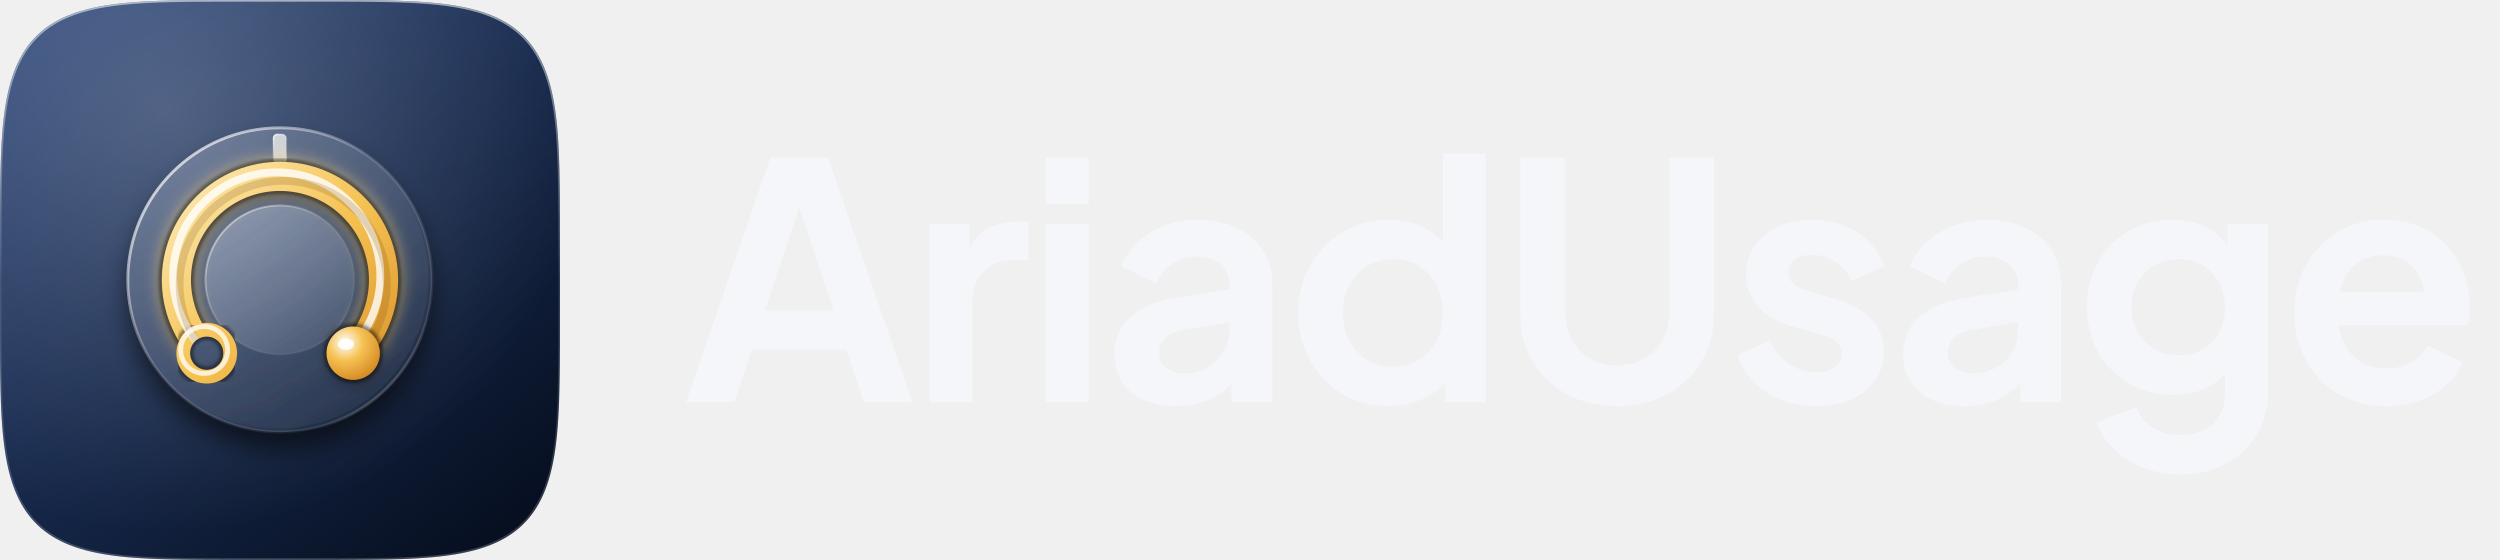
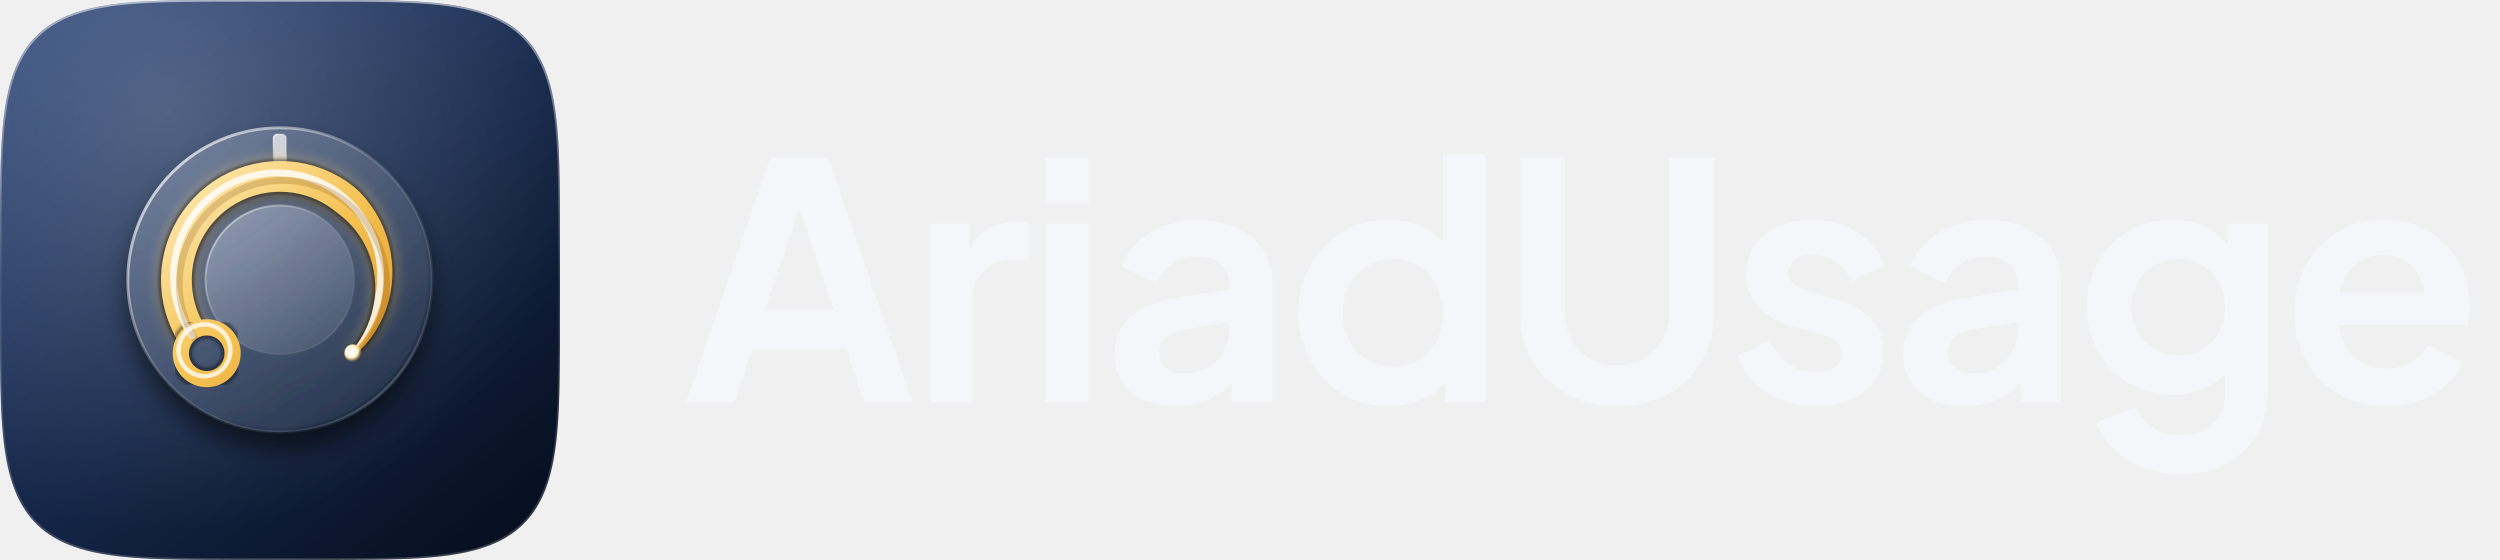
<svg xmlns="http://www.w3.org/2000/svg" width="1143" height="256" fill="none" viewBox="0 0 1143 256">
  <svg width="256" height="256" viewBox="0 0 1024 1024">
    <defs>
      <linearGradient id="ariadusage-lockup-dark__b" x1=".1" x2=".9" y1="0" y2="1">
        <stop offset="0" stop-color="#294375" />
        <stop offset=".55" stop-color="#142546" />
        <stop offset="1" stop-color="#060e1e" />
      </linearGradient>
      <linearGradient id="ariadusage-lockup-dark__d" x1="0" x2="0" y1="0" y2="1">
        <stop offset="0" stop-color="#fff" stop-opacity=".55" />
        <stop offset=".5" stop-color="#fff" stop-opacity=".08" />
        <stop offset="1" stop-color="#fff" stop-opacity=".2" />
      </linearGradient>
      <linearGradient id="ariadusage-lockup-dark__h" x1="0" x2=".7" y1="0" y2="1">
        <stop offset="0" stop-color="#f0f6ff" stop-opacity=".24" />
        <stop offset="1" stop-color="#f0f6ff" stop-opacity=".08" />
      </linearGradient>
      <linearGradient id="ariadusage-lockup-dark__l" x1="0" x2=".7" y1="0" y2="1">
        <stop offset="0" stop-color="#f0f6ff" stop-opacity=".32" />
        <stop offset="1" stop-color="#f0f6ff" stop-opacity=".1" />
      </linearGradient>
      <linearGradient id="ariadusage-lockup-dark__i" x1="0" x2="1" y1="0" y2="1">
        <stop offset="0" stop-color="#fff" stop-opacity=".95" />
        <stop offset=".45" stop-color="#fff" stop-opacity=".15" />
        <stop offset=".8" stop-color="#fff" stop-opacity=".06" />
        <stop offset="1" stop-color="#fff" stop-opacity=".45" />
      </linearGradient>
      <linearGradient id="ariadusage-lockup-dark__j" x1="0" x2="1" y1="0" y2="1">
        <stop offset=".55" stop-opacity="0" />
        <stop offset="1" stop-opacity=".25" />
      </linearGradient>
      <linearGradient id="ariadusage-lockup-dark__q" x1="50" x2="210" y1="50" y2="210" gradientUnits="userSpaceOnUse">
        <stop offset="0" stop-color="#fff2c8" />
        <stop offset=".5" stop-color="#f5c252" />
        <stop offset="1" stop-color="#d68822" />
      </linearGradient>
      <filter id="ariadusage-lockup-dark__e" width="160%" height="170%" x="-30%" y="-30%">
        <feGaussianBlur stdDeviation="8" />
        <feOffset dy="10" />
        <feComponentTransfer>
          <feFuncA slope=".58" type="linear" />
        </feComponentTransfer>
      </filter>
      <filter id="ariadusage-lockup-dark__g" width="100%" height="100%" x="0" y="0">
        <feGaussianBlur stdDeviation="20.7" />
      </filter>
      <filter id="ariadusage-lockup-dark__o" width="140%" height="140%" x="-20%" y="-20%">
        <feGaussianBlur stdDeviation="5" />
      </filter>
      <filter id="ariadusage-lockup-dark__p" width="120%" height="120%" x="-10%" y="-10%">
        <feGaussianBlur stdDeviation="1.2" />
      </filter>
      <filter id="ariadusage-lockup-dark__n" width="140%" height="150%" x="-20%" y="-20%">
        <feGaussianBlur stdDeviation="3" />
        <feOffset dy="4" />
      </filter>
      <clipPath id="ariadusage-lockup-dark__a">
        <path d="m1024 512-.06 116.21-.19 37.11-.31 26.96-.43 21.92-.55 18.8-.68 16.62-.81 14.98-.93 13.7-1.05 12.65-1.18 11.79-1.31 11.04-1.44 10.4-1.56 9.83-1.69 9.32-1.82 8.87-1.95 8.46-2.08 8.08-2.22 7.73-2.35 7.41-2.49 7.11-2.62 6.82-2.76 6.55-2.91 6.31-3.05 6.06-3.19 5.83-3.34 5.62-3.49 5.41-3.64 5.2-3.8 5.01-3.96 4.82-4.13 4.64-4.29 4.46-4.46 4.29-4.64 4.13-4.82 3.96-5.01 3.8-5.2 3.64-5.41 3.49-5.62 3.34-5.83 3.19-6.06 3.05-6.31 2.91-6.55 2.76-6.82 2.62-7.11 2.49-7.41 2.35-7.73 2.22-8.08 2.08-8.46 1.95-8.87 1.82-9.32 1.69-9.83 1.56-10.4 1.44-11.04 1.31-11.79 1.18-12.65 1.05-13.7.93-14.98.81-16.62.68-18.8.55-21.92.43-26.96.31-37.11.19L512 1024l-116.21-.06-37.11-.19-26.96-.31-21.92-.43-18.8-.55-16.62-.68-14.98-.81-13.7-.93-12.65-1.05-11.79-1.18-11.04-1.31-10.4-1.44-9.83-1.56-9.32-1.69-8.87-1.82-8.46-1.95-8.08-2.08-7.73-2.22-7.41-2.35-7.11-2.49-6.82-2.62-6.55-2.76-6.31-2.91-6.06-3.05-5.83-3.19-5.62-3.34-5.41-3.49-5.2-3.64-5.01-3.8-4.82-3.96-4.64-4.13-4.46-4.29-4.29-4.46-4.13-4.64-3.96-4.82-3.8-5.01-3.64-5.2-3.49-5.41-3.34-5.62-3.19-5.83-3.05-6.06-2.91-6.31-2.76-6.55-2.62-6.82-2.49-7.11-2.35-7.41-2.22-7.73-2.08-8.08-1.95-8.46-1.82-8.87-1.69-9.32-1.56-9.83-1.44-10.4-1.31-11.04-1.18-11.79-1.05-12.65-.93-13.7-.81-14.98L1.54 733l-.55-18.8-.43-21.92-.31-26.96-.19-37.11L0 512l.06-116.21.19-37.11.31-26.96.43-21.92.55-18.8.68-16.62.81-14.98.93-13.7 1.05-12.65 1.18-11.79 1.31-11.04 1.44-10.4 1.56-9.83 1.69-9.32 1.82-8.87 1.95-8.46 2.08-8.08 2.22-7.73 2.35-7.41 2.49-7.11 2.62-6.82 2.76-6.55 2.91-6.31 3.05-6.06 3.19-5.83 3.34-5.62 3.49-5.41 3.64-5.2 3.8-5.01 3.96-4.82 4.13-4.64 4.29-4.46 4.46-4.29 4.64-4.13 4.82-3.96 5.01-3.8 5.2-3.64 5.41-3.49 5.62-3.34 5.83-3.19 6.06-3.05 6.31-2.91 6.55-2.76 6.82-2.62 7.11-2.49 7.41-2.35 7.73-2.22 8.08-2.08 8.46-1.95 8.87-1.82 9.32-1.69 9.83-1.56 10.4-1.44 11.04-1.31 11.79-1.18 12.65-1.05 13.7-.93 14.98-.81L291 1.54l18.8-.55 21.92-.43 26.96-.31 37.11-.19L512 0l116.21.06 37.11.19 26.96.31 21.92.43 18.8.55 16.62.68 14.98.81 13.7.93 12.65 1.05 11.79 1.18 11.04 1.31 10.4 1.44 9.83 1.56 9.32 1.69 8.87 1.82 8.46 1.95 8.08 2.08 7.73 2.22 7.41 2.35 7.11 2.49 6.82 2.62 6.55 2.76 6.31 2.91 6.06 3.05 5.83 3.19 5.62 3.34 5.41 3.49 5.2 3.64 5.01 3.8 4.82 3.96 4.64 4.13 4.46 4.29 4.29 4.46 4.13 4.64 3.96 4.82 3.8 5.01 3.64 5.2 3.49 5.41 3.34 5.62 3.19 5.83 3.05 6.06 2.91 6.31 2.76 6.55 2.62 6.82 2.49 7.11 2.35 7.41 2.22 7.73 2.08 8.08 1.95 8.46 1.82 8.87 1.69 9.32 1.56 9.83 1.44 10.4 1.31 11.04 1.18 11.79 1.05 12.65.93 13.7.81 14.98.68 16.62.55 18.8.43 21.92.31 26.96.19 37.11Z" />
      </clipPath>
      <clipPath id="ariadusage-lockup-dark__k">
        <circle cx="128" cy="128" r="94" />
      </clipPath>
      <clipPath id="ariadusage-lockup-dark__f">
        <circle cx="128" cy="128" r="94" transform="translate(133.12 133.12)scale(2.96)" />
      </clipPath>
      <radialGradient id="ariadusage-lockup-dark__c" cx=".3" cy=".2" r=".75">
        <stop offset="0" stop-color="#fff" stop-opacity=".22" />
        <stop offset="1" stop-color="#fff" stop-opacity="0" />
      </radialGradient>
-       <radialGradient id="ariadusage-lockup-dark__s" cx=".35" cy=".3" r=".75">
+       <radialGradient id="ariadusage-lockup-dark__s" cx=".4" cy=".4" r=".6">
        <stop offset="0" stop-color="#fff" />
-         <stop offset=".45" stop-color="#f5c252" />
-         <stop offset="1" stop-color="#d68822" />
+         <stop offset=".6" stop-color="#fff2c8" />
+         <stop offset="1" stop-color="#f5c252" stop-opacity="0" />
      </radialGradient>
      <mask id="ariadusage-lockup-dark__m" width="256" height="256" x="0" y="0" maskUnits="userSpaceOnUse">
        <path fill="#fff" d="M0 0h256v256H0z" />
-         <circle cx="82.75" cy="173.25" r="10.65" fill="#000" />
+         <circle cx="82.75" cy="173.25" r="11" fill="#000" />
      </mask>
      <mask id="ariadusage-lockup-dark__r" width="256" height="256" x="0" y="0" maskUnits="userSpaceOnUse">
-         <path stroke="#fff" stroke-linecap="round" stroke-width="18" d="M82.75 173.25a64 64 0 1 1 90.5 0" />
-         <circle cx="82.75" cy="173.25" r="14.5" stroke="#fff" stroke-width="8.5" />
-         <circle cx="82.75" cy="173.25" r="10.65" fill="#000" />
+         <path fill="#fff" d="m76.03 179.97-3.68-3.96-3.39-4.23-3.06-4.46-2.72-4.67-2.37-4.86-2.01-5.03-1.64-5.16-1.25-5.26-.86-5.34-.46-5.39-.07-5.41.33-5.4.73-5.37 1.12-5.29 1.51-5.2 1.88-5.07 2.26-4.92 2.61-4.74 2.95-4.53 3.27-4.31 3.59-4.05 3.87-3.78 4.14-3.48 4.39-3.17 4.6-2.84 4.8-2.49 4.98-2.13 5.11-1.77 5.24-1.37 5.32-.99 5.37-.6 5.41-.2 5.41.2 5.37.6 5.32.99 5.24 1.37 5.11 1.77 4.98 2.13 4.8 2.49 4.6 2.84 4.39 3.17 4.04 3.59 3.61 4.01 3.28 4.26 2.95 4.46 2.6 4.64 2.23 4.8 1.86 4.93 1.49 5.02 1.11 5.1.72 5.14.34 5.15-.04 5.14-.42 5.09-.79 5.02-1.16 4.93-1.5 4.8-1.85 4.65-2.18 4.48-2.48 4.28-2.79 4.07-3.06 3.82-3.31 3.58-3.55 3.3-1.07-1.07-1.06-1.06 2.87-3.6 2.57-3.78 2.27-3.95 1.96-4.07 1.65-4.19 1.32-4.27 1-4.33.67-4.36.34-4.38.02-4.37-.31-4.33-.62-4.27-.92-4.18-1.23-4.08-1.52-3.95-1.8-3.81-2.06-3.64-2.31-3.46-2.54-3.25-2.76-3.04-2.96-2.8-3.13-2.57-3.17-2.47-3.25-2.36-3.42-2.1-3.56-1.85-3.69-1.58-3.79-1.3-3.88-1.03-3.94-.73-3.99-.44-4.01-.15-4.01.15-3.99.44-3.94.73-3.88 1.03-3.79 1.3-3.69 1.58-3.56 1.85-3.42 2.1-3.25 2.36-3.07 2.58-2.87 2.8-2.66 3.01-2.43 3.19-2.19 3.36-1.93 3.52-1.67 3.64-1.4 3.76-1.12 3.86-.83 3.92-.54 3.98-.24 4 .05 4.01.34 4 .64 3.96.92 3.91 1.22 3.82 1.49 3.73 1.76 3.6 2.02 3.47 2.27 3.31 2.5 3.13 2.73 2.94Z" />
+         <circle cx="82.75" cy="173.25" r="16" stroke="#fff" stroke-width="10" />
+         <circle cx="82.75" cy="173.25" r="11" fill="#000" />
      </mask>
    </defs>
    <g clip-path="url(#ariadusage-lockup-dark__a)">
      <path fill="url(#ariadusage-lockup-dark__b)" d="M0 0h1024v1024H0z" />
      <path fill="url(#ariadusage-lockup-dark__c)" d="M0 0h1024v1024H0z" />
    </g>
    <path stroke="url(#ariadusage-lockup-dark__d)" stroke-width="3" d="m1022.5 512-.06 115.87-.19 37-.3 26.88-.43 21.86-.56 18.75-.68 16.56-.8 14.94-.93 13.66-1.05 12.61-1.18 11.75-1.3 11.01-1.43 10.37-1.56 9.8-1.68 9.3-1.82 8.85-1.94 8.43-2.08 8.06-2.21 7.71-2.34 7.38-2.48 7.09-2.62 6.8-2.76 6.54-2.89 6.28-3.04 6.04-3.18 5.82-3.33 5.6-3.48 5.39-3.64 5.19-3.79 4.99-3.94 4.81-4.12 4.63-4.27 4.45-4.45 4.27-4.63 4.12-4.81 3.94-4.99 3.79-5.19 3.64-5.39 3.48-5.6 3.33-5.82 3.18-6.04 3.04-6.28 2.89-6.54 2.76-6.8 2.62-7.09 2.48-7.38 2.34-7.71 2.21-8.06 2.08-8.43 1.94-8.85 1.82-9.3 1.68-9.8 1.56-10.37 1.43-11.01 1.3-11.75 1.18-12.61 1.05-13.66.93-14.94.8-16.56.68-18.75.56-21.86.43-26.88.3-37 .19-115.87.06-115.87-.06-37-.19-26.88-.3-21.86-.43-18.75-.56-16.56-.68-14.94-.8-13.66-.93-12.61-1.05-11.75-1.18-11.01-1.3-10.37-1.43-9.8-1.56-9.3-1.68-8.85-1.82-8.43-1.94-8.06-2.08-7.71-2.21-7.38-2.34-7.09-2.48-6.8-2.62-6.54-2.76-6.28-2.89-6.04-3.04-5.82-3.18-5.6-3.33-5.39-3.48-5.19-3.64-4.99-3.79-4.81-3.94-4.63-4.12-4.45-4.27-4.27-4.45-4.12-4.63-3.94-4.81-3.79-4.99-3.64-5.19-3.48-5.39-3.33-5.6-3.18-5.82-3.04-6.04-2.89-6.28-2.76-6.54-2.62-6.8-2.48-7.09-2.34-7.38-2.21-7.71-2.08-8.06-1.94-8.43-1.82-8.85-1.68-9.3-1.56-9.8-1.43-10.37-1.3-11.01-1.18-11.75-1.05-12.61-.93-13.66-.8-14.94-.68-16.56-.56-18.75-.43-21.86-.3-26.88-.19-37L1.5 512l.06-115.87.19-37 .3-26.88.43-21.86.56-18.75.68-16.56.8-14.94.93-13.66 1.05-12.61 1.18-11.75 1.3-11.01 1.43-10.37 1.56-9.8 1.68-9.3 1.82-8.85 1.94-8.43 2.08-8.06 2.21-7.71 2.34-7.38 2.48-7.09 2.62-6.8 2.76-6.54 2.89-6.28 3.04-6.04 3.18-5.82 3.33-5.6 3.48-5.39 3.64-5.19 3.79-4.99 3.94-4.81 4.12-4.63 4.27-4.45 4.45-4.27 4.63-4.12 4.81-3.94 4.99-3.79 5.19-3.64 5.39-3.48 5.6-3.33 5.82-3.18 6.04-3.04 6.28-2.89 6.54-2.76 6.8-2.62 7.09-2.48 7.38-2.34 7.71-2.21 8.06-2.08 8.43-1.94 8.85-1.82 9.3-1.68 9.8-1.56 10.37-1.43 11.01-1.3 11.75-1.18 12.61-1.05 13.66-.93 14.94-.8 16.56-.68 18.75-.56 21.86-.43 26.88-.3 37-.19L512 1.5l115.87.06 37 .19 26.88.3 21.86.43 18.75.56 16.56.68 14.94.8 13.66.93 12.61 1.05 11.75 1.18 11.01 1.3 10.37 1.43 9.8 1.56 9.3 1.68 8.85 1.82 8.43 1.94 8.06 2.08 7.71 2.21 7.38 2.34 7.09 2.48 6.8 2.62 6.54 2.76 6.28 2.89 6.04 3.04 5.82 3.18 5.6 3.33 5.39 3.48 5.19 3.64 4.99 3.79 4.81 3.94 4.63 4.12 4.45 4.27 4.27 4.45 4.12 4.63 3.94 4.81 3.79 4.99 3.64 5.19 3.48 5.39 3.33 5.6 3.18 5.82 3.04 6.04 2.89 6.28 2.76 6.54 2.62 6.8 2.48 7.09 2.34 7.38 2.21 7.71 2.08 8.06 1.94 8.43 1.82 8.85 1.68 9.3 1.56 9.8 1.43 10.37 1.3 11.01 1.18 11.75 1.05 12.61.93 13.66.8 14.94.68 16.56.56 18.75.43 21.86.3 26.88.19 37Z" />
    <circle cx="128" cy="128" r="94" fill="#000" filter="url(#ariadusage-lockup-dark__e)" transform="translate(133.12 133.12)scale(2.96)" />
    <g clip-path="url(#ariadusage-lockup-dark__f)" filter="url(#ariadusage-lockup-dark__g)">
      <path fill="url(#ariadusage-lockup-dark__b)" d="M0 0h1024v1024H0z" />
      <path fill="url(#ariadusage-lockup-dark__c)" d="M0 0h1024v1024H0z" />
    </g>
    <g transform="translate(133.12 133.12)scale(2.96)">
      <circle cx="128" cy="128" r="94" fill="url(#ariadusage-lockup-dark__h)" />
      <circle cx="128" cy="128" r="94" stroke="url(#ariadusage-lockup-dark__i)" stroke-width="1.8" />
      <circle cx="128" cy="128" r="94" stroke="url(#ariadusage-lockup-dark__j)" stroke-width="3.2" clip-path="url(#ariadusage-lockup-dark__k)" transform="translate(-.8 -.8)" />
      <circle cx="128" cy="128" r="46" fill="url(#ariadusage-lockup-dark__l)" />
      <circle cx="128" cy="128" r="46" stroke="url(#ariadusage-lockup-dark__i)" stroke-opacity=".7" stroke-width="1.2" />
      <path fill="#000" d="M126.5 39h3a2.5 2.5 0 0 1 2.5 2.5v13a2.5 2.5 0 0 1-2.5 2.5h-3a2.5 2.5 0 0 1-2.5-2.5v-13a2.5 2.5 0 0 1 2.5-2.5" opacity=".3" />
      <path fill="#fff" d="M126.5 38h3a2.5 2.5 0 0 1 2.5 2.5v13a2.5 2.5 0 0 1-2.5 2.5h-3a2.5 2.5 0 0 1-2.5-2.5v-13a2.5 2.5 0 0 1 2.5-2.5" opacity=".75" />
      <path stroke="url(#ariadusage-lockup-dark__i)" stroke-width=".8" d="M126.5 38h3a2.5 2.5 0 0 1 2.5 2.5v13a2.5 2.5 0 0 1-2.5 2.5h-3a2.5 2.5 0 0 1-2.5-2.5v-13a2.5 2.5 0 0 1 2.5-2.5Z" />
-       <g stroke-linecap="round" mask="url(#ariadusage-lockup-dark__m)">
-         <path stroke="#000" stroke-opacity=".45" stroke-width="18" d="M82.75 173.25a64 64 0 1 1 90.5 0" filter="url(#ariadusage-lockup-dark__n)" />
-         <path stroke="#ffd478" stroke-opacity=".6" stroke-width="22" d="M82.75 173.25a64 64 0 1 1 90.5 0" filter="url(#ariadusage-lockup-dark__o)" />
-         <path stroke="#000" stroke-opacity=".42" stroke-width="22" d="M82.75 173.25a64 64 0 1 1 90.5 0" filter="url(#ariadusage-lockup-dark__p)" />
-         <path stroke="url(#ariadusage-lockup-dark__q)" stroke-width="18" d="M82.75 173.25a64 64 0 1 1 90.5 0" />
+       <g mask="url(#ariadusage-lockup-dark__m)">
+         <path fill="#000" fill-opacity=".45" d="m76.03 179.97-3.68-3.96-3.39-4.23-3.06-4.46-2.72-4.67-2.37-4.86-2.01-5.03-1.64-5.16-1.25-5.26-.86-5.34-.46-5.39-.07-5.41.33-5.4.73-5.37 1.12-5.29 1.51-5.2 1.88-5.07 2.26-4.92 2.61-4.74 2.95-4.53 3.27-4.31 3.59-4.05 3.87-3.78 4.14-3.48 4.39-3.17 4.6-2.84 4.8-2.49 4.98-2.13 5.11-1.77 5.24-1.37 5.32-.99 5.37-.6 5.41-.2 5.41.2 5.37.6 5.32.99 5.24 1.37 5.11 1.77 4.98 2.13 4.8 2.49 4.6 2.84 4.39 3.17 4.04 3.59 3.61 4.01 3.28 4.26 2.95 4.46 2.6 4.64 2.23 4.8 1.86 4.93 1.49 5.02 1.11 5.1.72 5.14.34 5.15-.04 5.14-.42 5.09-.79 5.02-1.16 4.93-1.5 4.8-1.85 4.65-2.18 4.48-2.48 4.28-2.79 4.07-3.06 3.82-3.31 3.58-3.55 3.3-1.07-1.07-1.06-1.06 2.87-3.6 2.57-3.78 2.27-3.95 1.96-4.07 1.65-4.19 1.32-4.27 1-4.33.67-4.36.34-4.38.02-4.37-.31-4.33-.62-4.27-.92-4.18-1.23-4.08-1.52-3.95-1.8-3.81-2.06-3.64-2.31-3.46-2.54-3.25-2.76-3.04-2.96-2.8-3.13-2.57-3.17-2.47-3.25-2.36-3.42-2.1-3.56-1.85-3.69-1.58-3.79-1.3-3.88-1.03-3.94-.73-3.99-.44-4.01-.15-4.01.15-3.99.44-3.94.73-3.88 1.03-3.79 1.3-3.69 1.58-3.56 1.85-3.42 2.1-3.25 2.36-3.07 2.58-2.87 2.8-2.66 3.01-2.43 3.19-2.19 3.36-1.93 3.52-1.67 3.64-1.4 3.76-1.12 3.86-.83 3.92-.54 3.98-.24 4 .05 4.01.34 4 .64 3.96.92 3.91 1.22 3.82 1.49 3.73 1.76 3.6 2.02 3.47 2.27 3.31 2.5 3.13 2.73 2.94Z" filter="url(#ariadusage-lockup-dark__n)" />
+         <path fill="#ffd478" fill-opacity=".6" d="m76.03 179.97-3.68-3.96-3.39-4.23-3.06-4.46-2.72-4.67-2.37-4.86-2.01-5.03-1.64-5.16-1.25-5.26-.86-5.34-.46-5.39-.07-5.41.33-5.4.73-5.37 1.12-5.29 1.51-5.2 1.88-5.07 2.26-4.92 2.61-4.74 2.95-4.53 3.27-4.31 3.59-4.05 3.87-3.78 4.14-3.48 4.39-3.17 4.6-2.84 4.8-2.49 4.98-2.13 5.11-1.77 5.24-1.37 5.32-.99 5.37-.6 5.41-.2 5.41.2 5.37.6 5.32.99 5.24 1.37 5.11 1.77 4.98 2.13 4.8 2.49 4.6 2.84 4.39 3.17 4.04 3.59 3.61 4.01 3.28 4.26 2.95 4.46 2.6 4.64 2.23 4.8 1.86 4.93 1.49 5.02 1.11 5.1.72 5.14.34 5.15-.04 5.14-.42 5.09-.79 5.02-1.16 4.93-1.5 4.8-1.85 4.65-2.18 4.48-2.48 4.28-2.79 4.07-3.06 3.82-3.31 3.58-3.55 3.3-1.07-1.07-1.06-1.06 2.87-3.6 2.57-3.78 2.27-3.95 1.96-4.07 1.65-4.19 1.32-4.27 1-4.33.67-4.36.34-4.38.02-4.37-.31-4.33-.62-4.27-.92-4.18-1.23-4.08-1.52-3.95-1.8-3.81-2.06-3.64-2.31-3.46-2.54-3.25-2.76-3.04-2.96-2.8-3.13-2.57-3.17-2.47-3.25-2.36-3.42-2.1-3.56-1.85-3.69-1.58-3.79-1.3-3.88-1.03-3.94-.73-3.99-.44-4.01-.15-4.01.15-3.99.44-3.94.73-3.88 1.03-3.79 1.3-3.69 1.58-3.56 1.85-3.42 2.1-3.25 2.36-3.07 2.58-2.87 2.8-2.66 3.01-2.43 3.19-2.19 3.36-1.93 3.52-1.67 3.64-1.4 3.76-1.12 3.86-.83 3.92-.54 3.98-.24 4 .05 4.01.34 4 .64 3.96.92 3.91 1.22 3.82 1.49 3.73 1.76 3.6 2.02 3.47 2.27 3.31 2.5 3.13 2.73 2.94Z" filter="url(#ariadusage-lockup-dark__o)" />
+         <path stroke="#000" stroke-opacity=".42" stroke-width="3" d="m76.03 179.97-3.68-3.96-3.39-4.23-3.06-4.46-2.72-4.67-2.37-4.86-2.01-5.03-1.64-5.16-1.25-5.26-.86-5.34-.46-5.39-.07-5.41.33-5.4.73-5.37 1.12-5.29 1.51-5.2 1.88-5.07 2.26-4.92 2.61-4.74 2.95-4.53 3.27-4.31 3.59-4.05 3.87-3.78 4.14-3.48 4.39-3.17 4.6-2.84 4.8-2.49 4.98-2.13 5.11-1.77 5.24-1.37 5.32-.99 5.37-.6 5.41-.2 5.41.2 5.37.6 5.32.99 5.24 1.37 5.11 1.77 4.98 2.13 4.8 2.49 4.6 2.84 4.39 3.17 4.04 3.59 3.61 4.01 3.28 4.26 2.95 4.46 2.6 4.64 2.23 4.8 1.86 4.93 1.49 5.02 1.11 5.1.72 5.14.34 5.15-.04 5.14-.42 5.09-.79 5.02-1.16 4.93-1.5 4.8-1.85 4.65-2.18 4.48-2.48 4.28-2.79 4.07-3.06 3.82-3.31 3.58-3.55 3.3-1.07-1.07-1.06-1.06 2.87-3.6 2.57-3.78 2.27-3.95 1.96-4.07 1.65-4.19 1.32-4.27 1-4.33.67-4.36.34-4.38.02-4.37-.31-4.33-.62-4.27-.92-4.18-1.23-4.08-1.52-3.95-1.8-3.81-2.06-3.64-2.31-3.46-2.54-3.25-2.76-3.04-2.96-2.8-3.13-2.57-3.17-2.47-3.25-2.36-3.42-2.1-3.56-1.85-3.69-1.58-3.79-1.3-3.88-1.03-3.94-.73-3.99-.44-4.01-.15-4.01.15-3.99.44-3.94.73-3.88 1.03-3.79 1.3-3.69 1.58-3.56 1.85-3.42 2.1-3.25 2.36-3.07 2.58-2.87 2.8-2.66 3.01-2.43 3.19-2.19 3.36-1.93 3.52-1.67 3.64-1.4 3.76-1.12 3.86-.83 3.92-.54 3.98-.24 4 .05 4.01.34 4 .64 3.96.92 3.91 1.22 3.82 1.49 3.73 1.76 3.6 2.02 3.47 2.27 3.31 2.5 3.13 2.73 2.94Z" filter="url(#ariadusage-lockup-dark__p)" />
+         <path fill="url(#ariadusage-lockup-dark__q)" d="m76.03 179.97-3.68-3.96-3.39-4.23-3.06-4.46-2.72-4.67-2.37-4.86-2.01-5.03-1.64-5.16-1.25-5.26-.86-5.34-.46-5.39-.07-5.41.33-5.4.73-5.37 1.12-5.29 1.51-5.2 1.88-5.07 2.26-4.92 2.61-4.74 2.95-4.53 3.27-4.31 3.59-4.05 3.87-3.78 4.14-3.48 4.39-3.17 4.6-2.84 4.8-2.49 4.98-2.13 5.11-1.77 5.24-1.37 5.32-.99 5.37-.6 5.41-.2 5.41.2 5.37.6 5.32.99 5.24 1.37 5.11 1.77 4.98 2.13 4.8 2.49 4.6 2.84 4.39 3.17 4.04 3.59 3.61 4.01 3.28 4.26 2.95 4.46 2.6 4.64 2.23 4.8 1.86 4.93 1.49 5.02 1.11 5.1.72 5.14.34 5.15-.04 5.14-.42 5.09-.79 5.02-1.16 4.93-1.5 4.8-1.85 4.65-2.18 4.48-2.48 4.28-2.79 4.07-3.06 3.82-3.31 3.58-3.55 3.3-1.07-1.07-1.06-1.06 2.87-3.6 2.57-3.78 2.27-3.95 1.96-4.07 1.65-4.19 1.32-4.27 1-4.33.67-4.36.34-4.38.02-4.37-.31-4.33-.62-4.27-.92-4.18-1.23-4.08-1.52-3.95-1.8-3.81-2.06-3.64-2.31-3.46-2.54-3.25-2.76-3.04-2.96-2.8-3.13-2.57-3.17-2.47-3.25-2.36-3.42-2.1-3.56-1.85-3.69-1.58-3.79-1.3-3.88-1.03-3.94-.73-3.99-.44-4.01-.15-4.01.15-3.99.44-3.94.73-3.88 1.03-3.79 1.3-3.69 1.58-3.56 1.85-3.42 2.1-3.25 2.36-3.07 2.58-2.87 2.8-2.66 3.01-2.43 3.19-2.19 3.36-1.93 3.52-1.67 3.64-1.4 3.76-1.12 3.86-.83 3.92-.54 3.98-.24 4 .05 4.01.34 4 .64 3.96.92 3.91 1.22 3.82 1.49 3.73 1.76 3.6 2.02 3.47 2.27 3.31 2.5 3.13 2.73 2.94Z" />
      </g>
-       <circle cx="82.75" cy="173.25" r="14.5" stroke="#000" stroke-opacity=".42" stroke-width="12.5" filter="url(#ariadusage-lockup-dark__p)" />
-       <circle cx="82.75" cy="173.25" r="14.5" stroke="url(#ariadusage-lockup-dark__q)" stroke-width="8.5" />
+       <circle cx="82.75" cy="173.25" r="16" stroke="#000" stroke-opacity=".42" stroke-width="14" filter="url(#ariadusage-lockup-dark__p)" />
+       <circle cx="82.75" cy="173.25" r="16" stroke="url(#ariadusage-lockup-dark__q)" stroke-width="10" />
      <g mask="url(#ariadusage-lockup-dark__r)">
-         <path stroke="#fff" stroke-linecap="round" stroke-opacity=".8" stroke-width="4.8" d="M80.75 170.75a64 64 0 1 1 90.5 0" />
-         <path stroke="#6e3e04" stroke-linecap="round" stroke-opacity=".18" stroke-width="4.8" d="M84.75 176.05a64 64 0 1 1 90.5 0" />
-         <circle cx="82.75" cy="173.25" r="14.5" stroke="#fff" stroke-opacity=".75" stroke-width="3" transform="translate(-1.6 -2)" />
+         <path stroke="#fff" stroke-linecap="round" stroke-opacity=".8" stroke-width="4.2" d="M73.77 162.51a64 64 0 1 1 101.46 4.43" />
+         <path stroke="#6e3e04" stroke-linecap="round" stroke-opacity=".2" stroke-width="4.2" d="M77.37 167.21a64 64 0 1 1 101.46 4.43" />
+         <circle cx="82.75" cy="173.25" r="16" stroke="#fff" stroke-opacity=".75" stroke-width="2.8" transform="translate(-1.4 -1.8)" />
      </g>
-       <circle cx="173.25" cy="176.25" r="16" fill="#000" filter="url(#ariadusage-lockup-dark__o)" opacity=".35" />
-       <circle cx="173.25" cy="173.25" r="18.5" fill="#000" filter="url(#ariadusage-lockup-dark__p)" opacity=".42" />
-       <circle cx="173.25" cy="173.25" r="16.5" fill="url(#ariadusage-lockup-dark__s)" />
-       <ellipse cx="168.75" cy="167.75" fill="#fff" opacity=".9" rx="5" ry="3.5" />
+       <circle cx="173.25" cy="173.25" r="5.5" fill="url(#ariadusage-lockup-dark__s)" />
+       <circle cx="172.55" cy="172.55" r="2" fill="#fff" opacity=".95" />
    </g>
  </svg>
  <path fill="#f4f6fa" d="M335.7 183.88h-22.05L352.2 72.13h26.4l38.55 111.75h-22.2l-7.95-24h-43.2zm29.7-89.1-15.75 47.1h31.5m63.45 42h-19.65v-81.6h18.45v11.55q2.7-6.15 7.5-8.85 6-3.6 14.55-3.6h4.8v17.4h-7.05q-8.4 0-13.5 5.18-5.1 5.17-5.1 14.47m53.1 45.45h-19.65v-81.6h19.65zm0-90.75h-19.65v-21h19.65m39.9 113.55q-8.55 0-14.85-2.85t-9.75-8.17q-3.45-5.33-3.45-12.38 0-6.75 3-12.07 3-5.33 9.3-8.93t15.9-5.1l24.3-3.9v-2.7q0-5.25-4.13-8.77-4.12-3.53-10.87-3.53-6.3 0-11.17 3.38-4.88 3.37-7.13 8.92l-16.05-7.8q2.4-6.45 7.57-11.17 5.18-4.73 12.23-7.43t15.3-2.7q10.05 0 17.7 3.68 7.65 3.67 11.92 10.2 4.28 6.52 4.28 15.22v54.3h-18.6v-8.55q-1.5 1.65-3.3 3-4.35 3.6-9.9 5.48-5.55 1.87-12.3 1.87m24.45-35.1v-3.3l-20.55 3.45q-5.85 1.05-8.7 3.75t-2.85 7.05q0 4.2 3.22 6.68 3.23 2.47 8.03 2.47 6.15 0 10.87-2.62 4.73-2.63 7.35-7.28 2.63-4.65 2.63-10.2m72.75 35.1q-11.85 0-21.15-5.62-9.3-5.63-14.7-15.38t-5.4-21.6q0-12 5.4-21.6t14.77-15.3q9.38-5.7 20.93-5.7 9.3 0 16.65 3.6 4.8 2.55 8.4 6.45v-40.2h19.65v113.55h-18.6v-9q-3.75 4.5-9.6 7.2-7.5 3.6-16.35 3.6m2.1-18q6.75 0 11.85-3.15t8.02-8.7q2.93-5.55 2.93-12.75 0-7.05-2.93-12.68-2.92-5.62-8.02-8.77t-11.85-3.15q-6.6 0-11.85 3.23-5.25 3.22-8.17 8.69-2.93 5.48-2.93 12.68t2.93 12.75q2.92 5.55 8.17 8.7t11.85 3.15m102.45 18q-12.9 0-22.87-5.4-9.98-5.4-15.68-14.85t-5.7-21.45V72.13h20.4v70.8q0 6.9 3.07 12.45 3.08 5.55 8.48 8.63 5.4 3.07 12.3 3.07 7.05 0 12.38-3.07 5.32-3.08 8.4-8.63 3.07-5.55 3.07-12.45v-70.8h20.4v71.85q0 12-5.7 21.45t-15.67 14.85q-9.98 5.4-22.88 5.4m91.05 0q-13.05 0-22.72-6.22-9.68-6.23-13.28-16.88l14.7-7.05q3.15 6.9 8.78 10.8 5.62 3.9 12.52 3.9 5.4 0 8.55-2.4t3.15-6.3q0-2.4-1.27-3.97-1.28-1.58-3.45-2.7-2.18-1.13-4.73-1.88l-13.35-3.75q-10.35-3-15.67-9.15-5.33-6.15-5.33-14.55 0-7.5 3.83-13.12 3.82-5.63 10.64-8.78 6.83-3.15 15.68-3.15 11.55 0 20.4 5.55t12.6 15.6l-15 7.05q-2.1-5.55-7.05-8.85t-11.1-3.3q-4.95 0-7.8 2.25t-2.85 5.85q0 2.25 1.2 3.9t3.37 2.7q2.18 1.05 5.03 1.95l13.05 3.9q10.05 3 15.53 9 5.47 6 5.47 14.7 0 7.35-3.9 12.98-3.9 5.62-10.8 8.77t-16.2 3.15m67.8 0q-8.55 0-14.85-2.85t-9.75-8.17q-3.45-5.33-3.45-12.38 0-6.75 3-12.07 3-5.33 9.3-8.93t15.9-5.1l24.3-3.9v-2.7q0-5.25-4.13-8.77-4.12-3.53-10.87-3.53-6.3 0-11.18 3.38-4.87 3.37-7.12 8.92l-16.05-7.8q2.4-6.45 7.58-11.17 5.17-4.73 12.22-7.43t15.3-2.7q10.05 0 17.7 3.68 7.65 3.67 11.92 10.2 4.28 6.52 4.28 15.22v54.3h-18.6v-8.55q-1.5 1.65-3.3 3-4.35 3.6-9.9 5.48-5.55 1.87-12.3 1.87m24.45-35.1v-3.3l-20.55 3.45q-5.85 1.05-8.7 3.75t-2.85 7.05q0 4.2 3.22 6.68 3.23 2.47 8.03 2.47 6.15 0 10.87-2.62 4.73-2.63 7.35-7.28 2.63-4.65 2.63-10.2m74.4 66.3q-9.15 0-16.95-3t-13.43-8.32q-5.62-5.33-8.17-12.53l18.3-6.9q1.8 5.7 7.12 9.22 5.33 3.53 13.13 3.53 6 0 10.58-2.25 4.57-2.25 7.12-6.53 2.55-4.27 2.55-10.27v-8.85q-3.3 3.6-7.5 5.85-7.05 3.75-16.05 3.75-11.4 0-20.4-5.25t-14.1-14.4-5.1-20.55q0-11.55 5.1-20.55t13.95-14.17q8.85-5.18 20.1-5.18 9.15 0 16.2 3.75 4.95 2.85 8.85 7.5v-9.45h18.6v77.55q0 10.65-5.18 19.05-5.17 8.4-14.1 13.2-8.92 4.8-20.62 4.8m-.9-54.45q6.3 0 11.02-2.77 4.73-2.78 7.43-7.73t2.7-11.4q0-6.3-2.78-11.32-2.77-5.03-7.5-7.88-4.72-2.85-10.87-2.85t-11.1 2.85-7.73 7.88q-2.77 5.02-2.77 11.32t2.77 11.25q2.78 4.95 7.65 7.8 4.88 2.85 11.18 2.85m94.8 23.25q-12.6 0-22.05-5.7t-14.7-15.45-5.25-21.6q0-12.3 5.32-21.82 5.33-9.53 14.55-15.08 9.23-5.55 20.63-5.55 9.6 0 16.87 3.15 7.28 3.15 12.38 8.7t7.8 12.68q2.7 7.12 2.7 15.37 0 2.1-.23 4.35-.22 2.25-.82 3.9h-58.8q.45 4.2 2.1 7.65 2.55 5.85 7.72 9 5.18 3.15 11.93 3.15t11.47-2.85q4.73-2.85 7.43-7.65l15.9 7.8q-2.4 5.85-7.5 10.35t-12.08 7.05q-6.97 2.55-15.37 2.55m-21.15-52.05h38.4q-.15-2.85-1.05-5.25-2.1-5.4-6.68-8.55-4.57-3.15-11.02-3.15-6.15 0-10.95 3.08-4.8 3.07-7.2 8.92-1.05 2.4-1.5 4.95" />
</svg>
